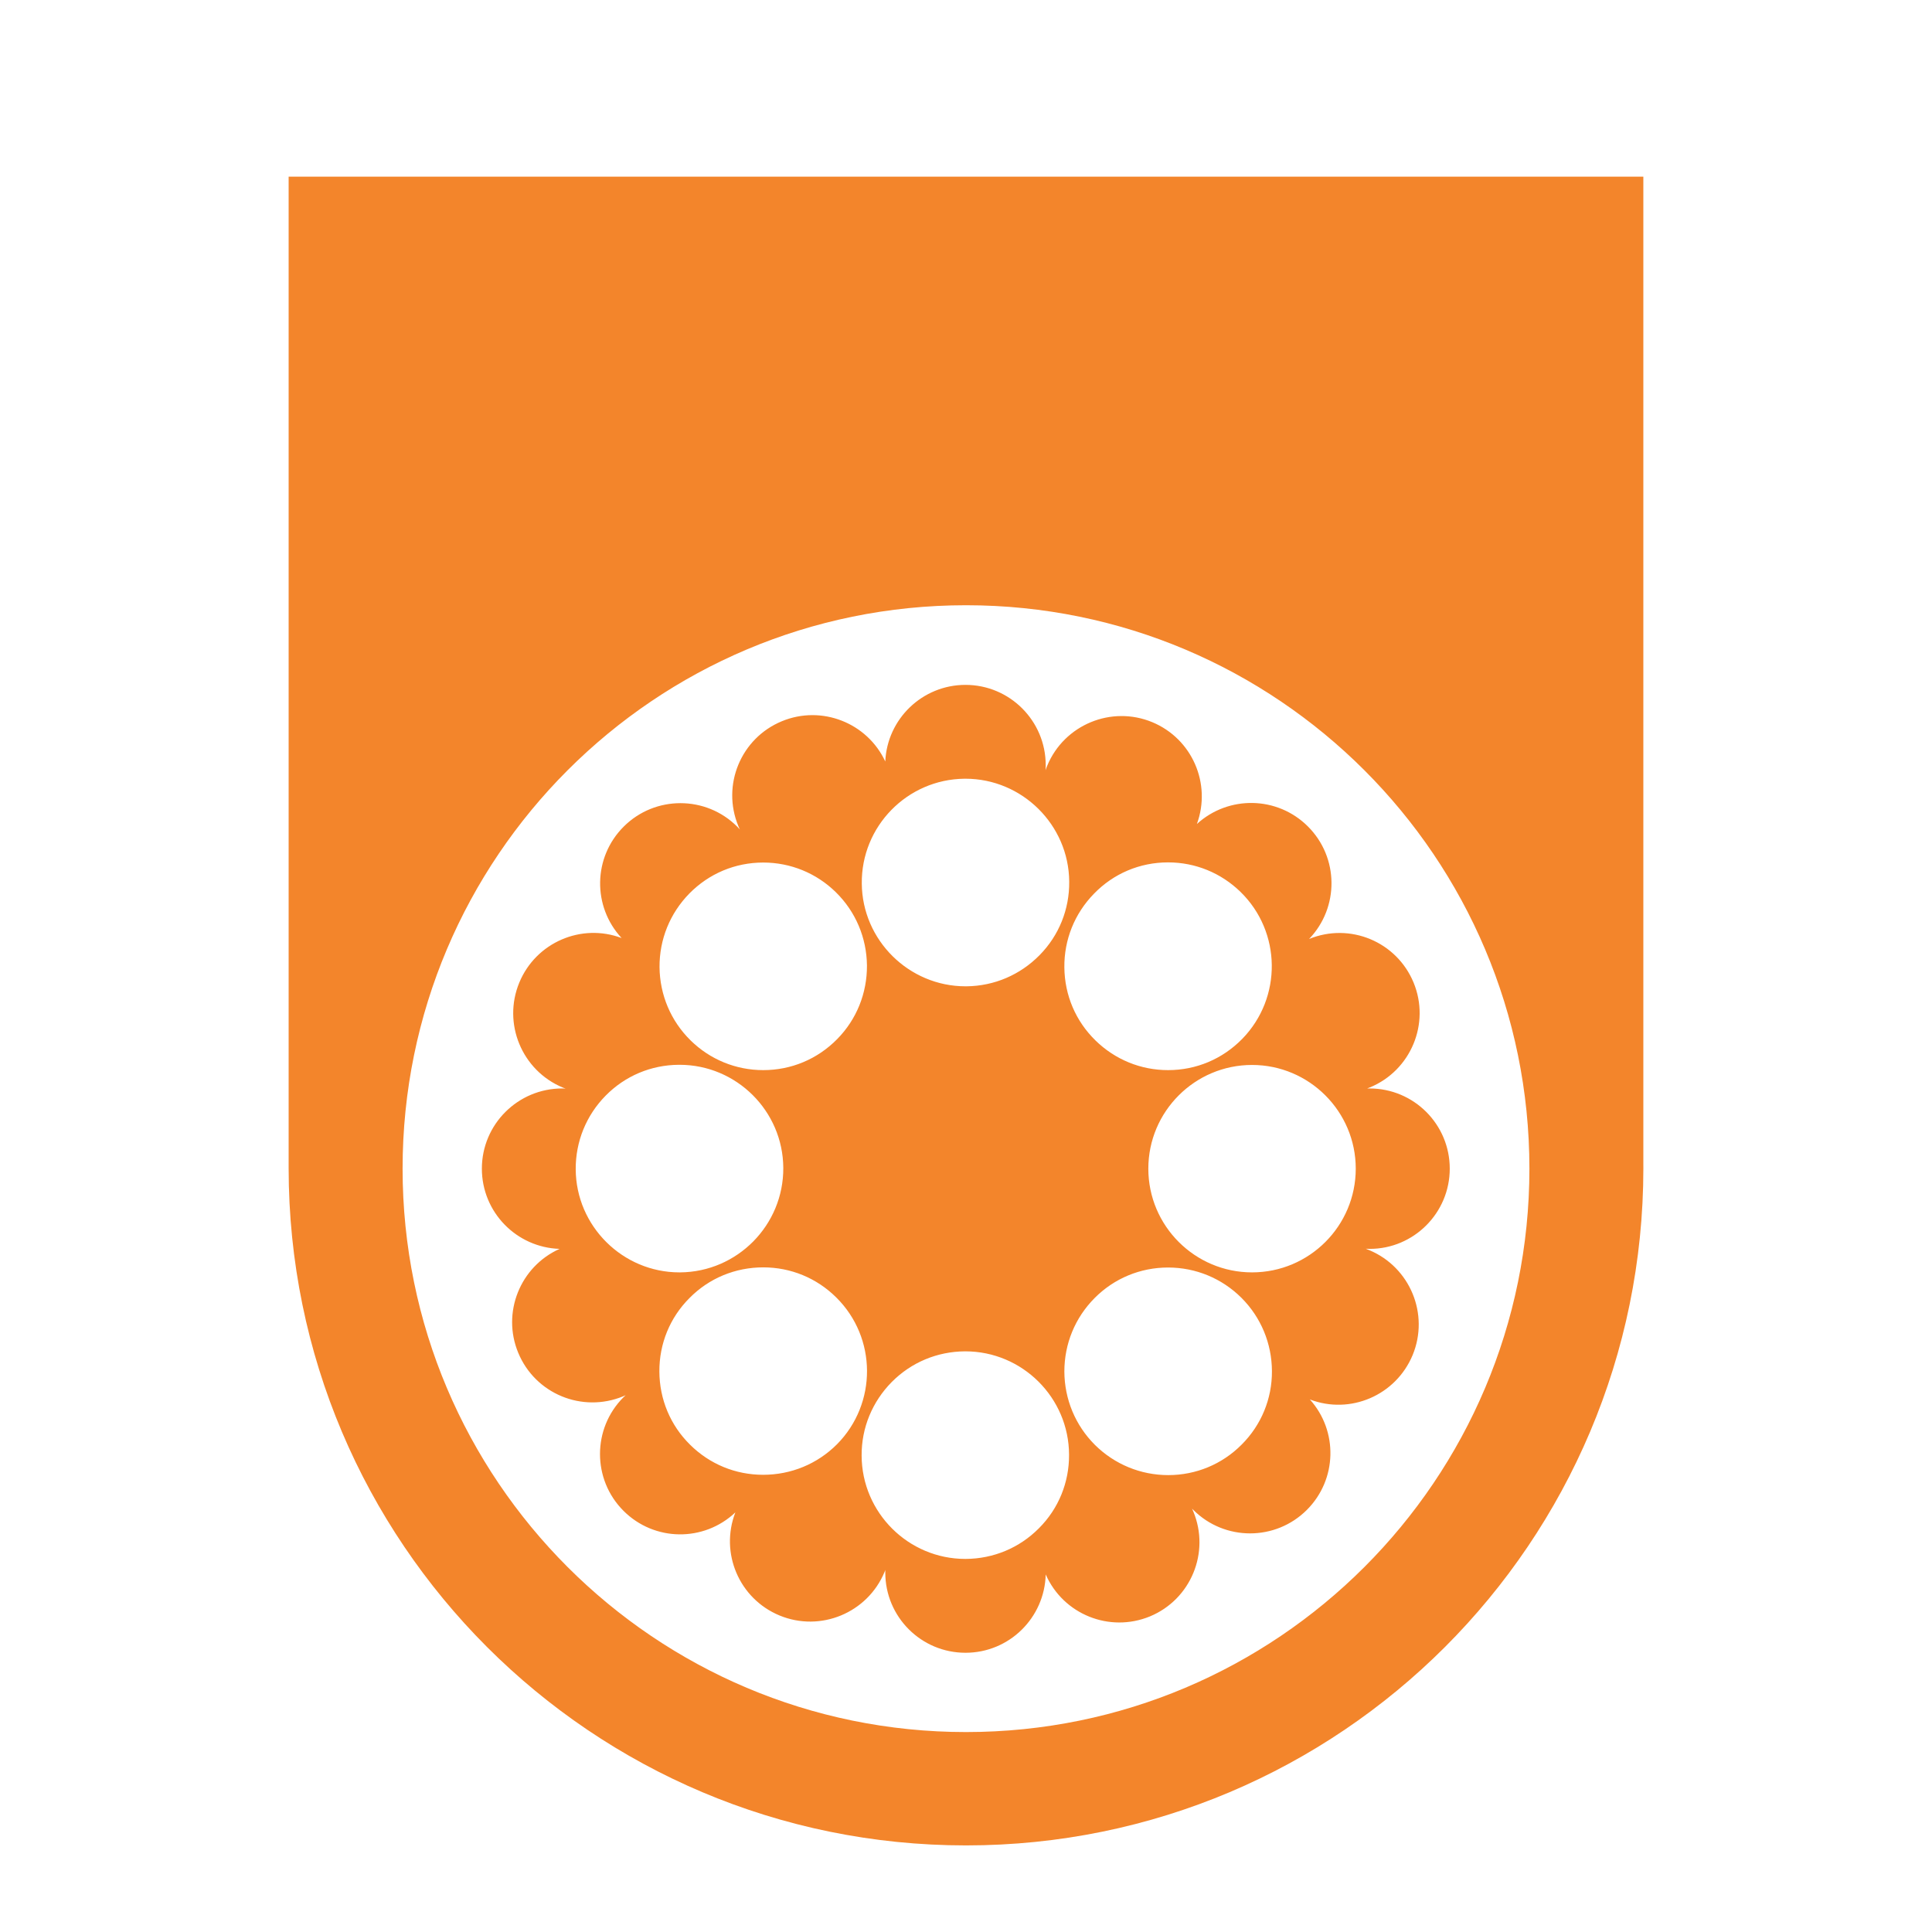
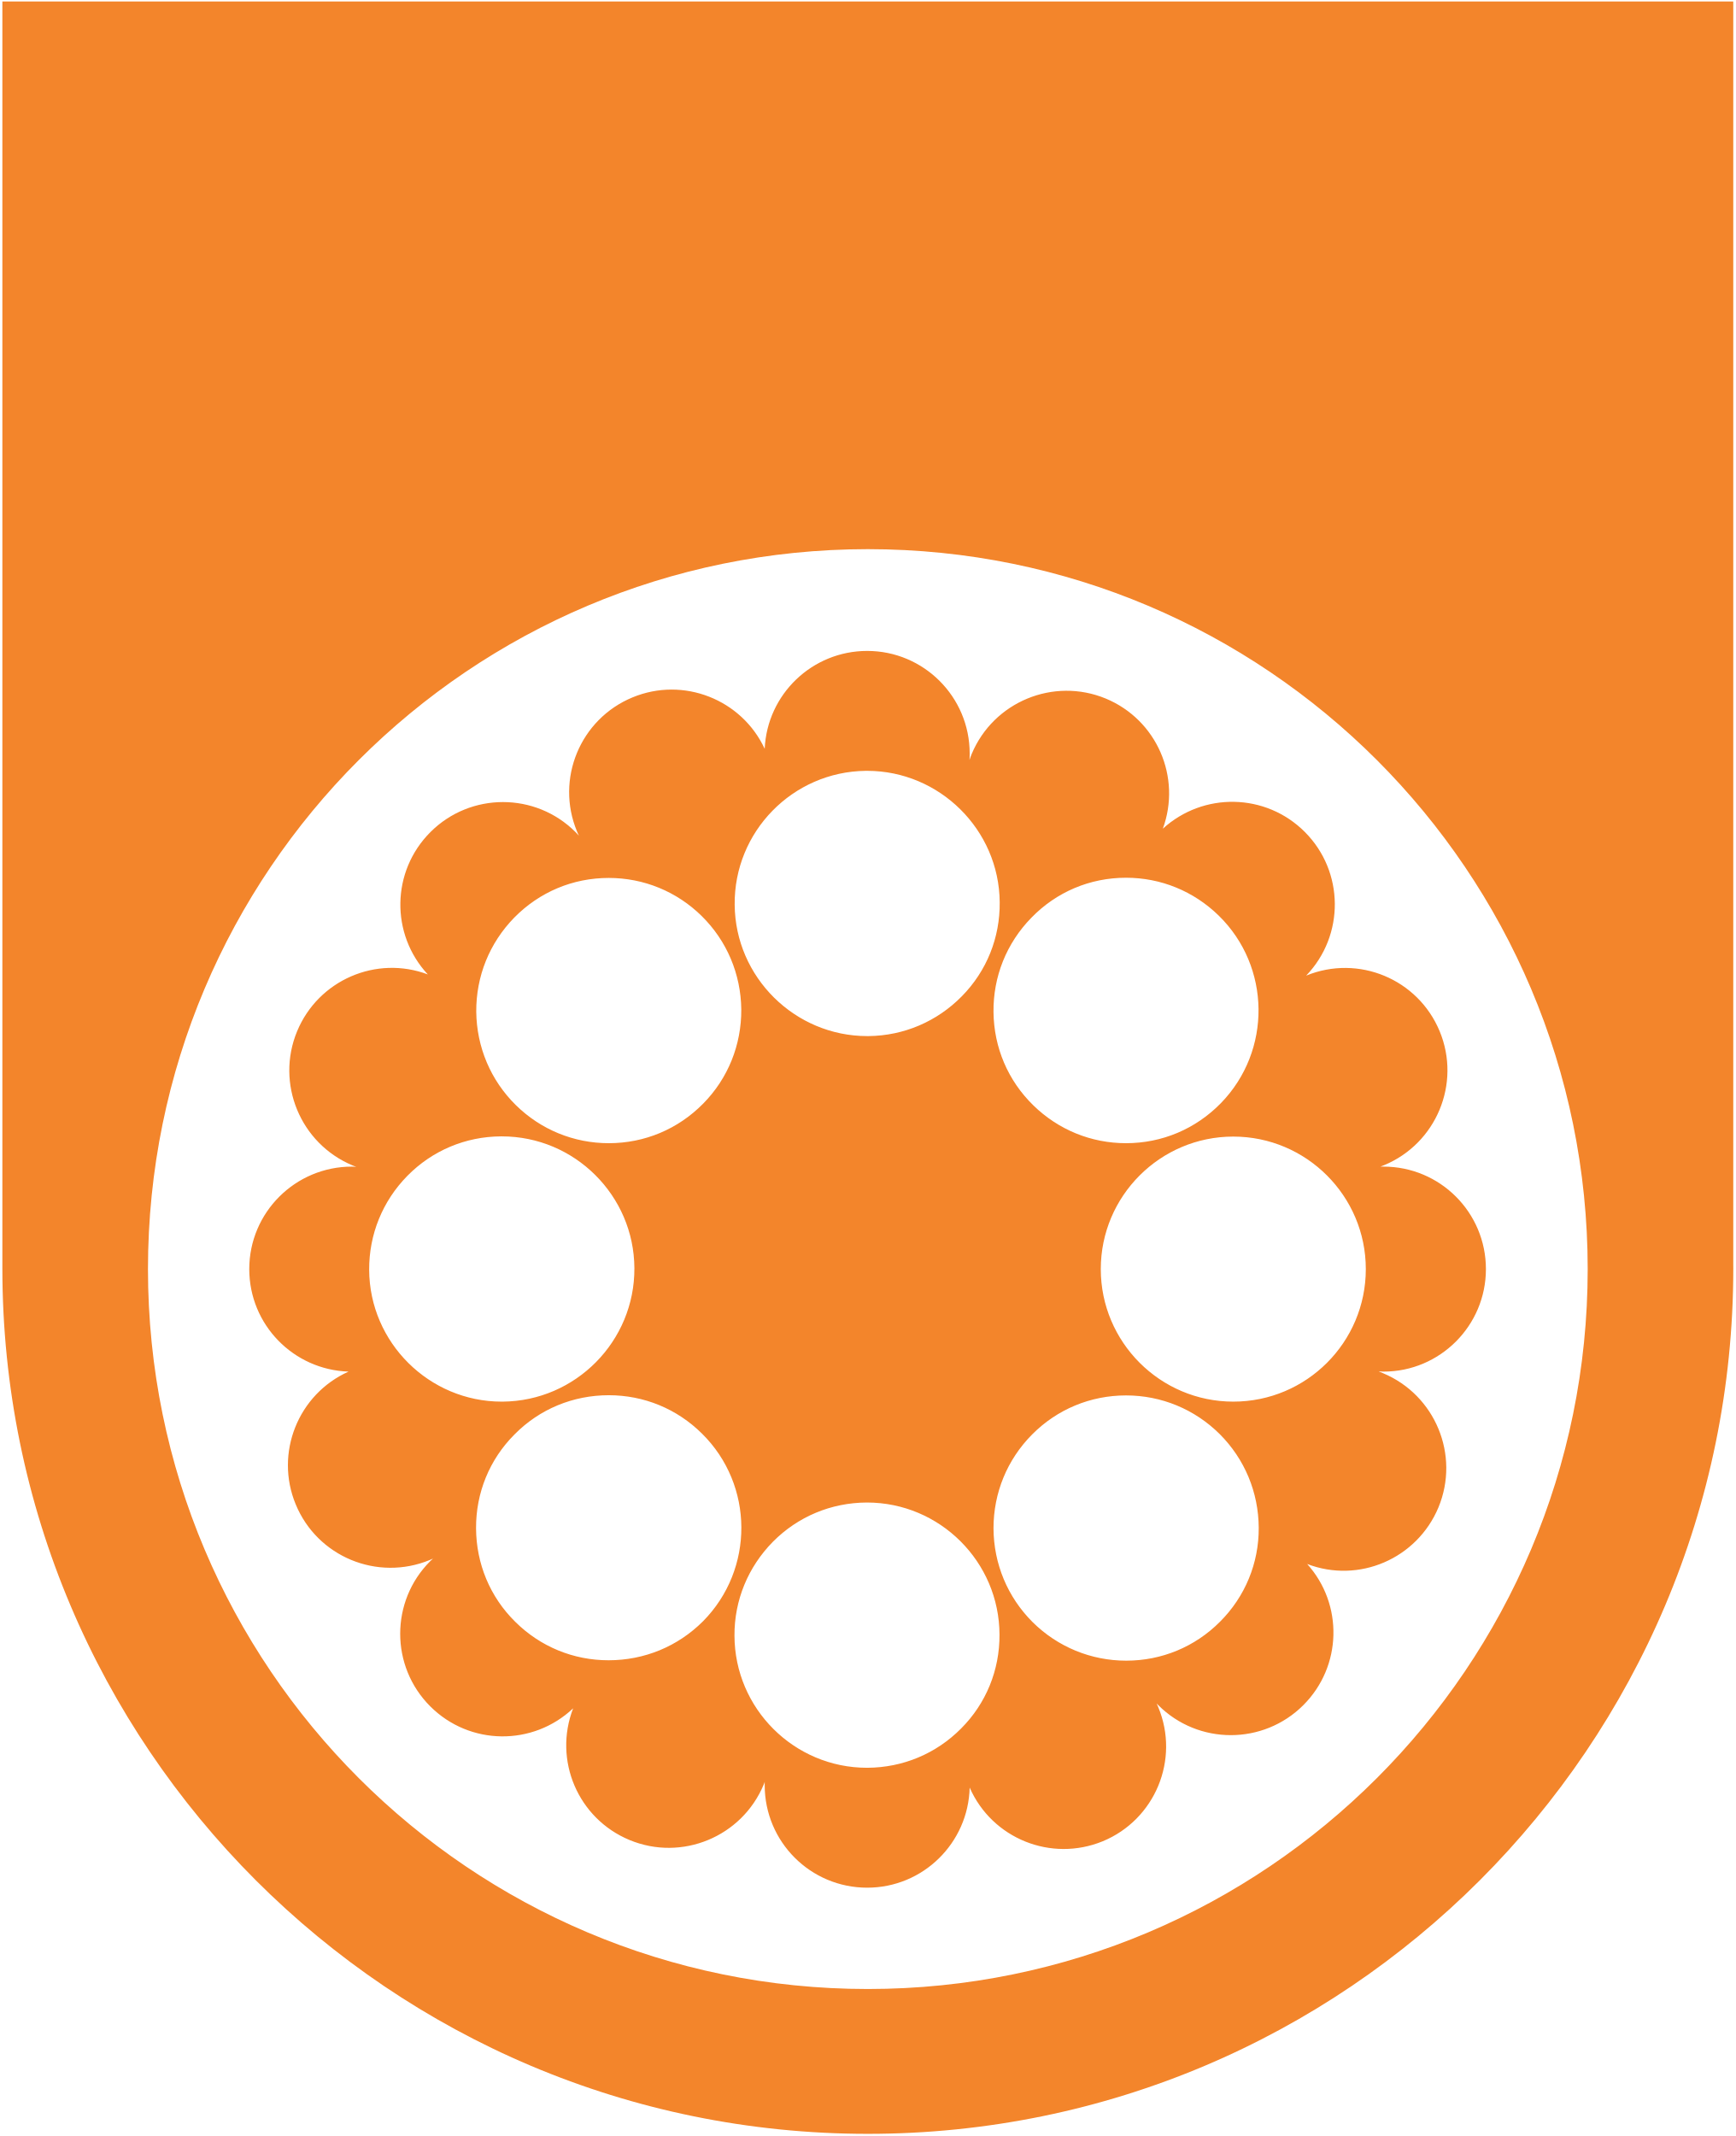
- <svg xmlns="http://www.w3.org/2000/svg" width="1024" height="1024" viewBox="0 0 1024 1024">
-   <path id="Path" fill="#f3852b" stroke="none" d="M 512 978.105 C 313.721 978.105 152.982 817.367 152.982 619.088 C 152.982 618.617 152.996 618.13 152.982 617.66 L 152.982 93.625 L 871.004 93.625 L 871.004 617.66 C 871.004 618.13 871.018 618.603 871.018 619.088 C 871.018 817.367 710.279 978.105 512 978.105 Z M 512 918.029 C 676.923 918.029 810.619 784.331 810.619 619.408 C 810.619 454.485 676.923 320.787 512 320.787 C 347.077 320.787 213.381 454.485 213.381 619.408 C 213.381 784.331 347.077 918.029 512 918.029 Z M 511.734 876 C 488.235 876 469.219 856.984 469.219 833.484 L 469.219 832.074 C 469.136 832.489 468.971 832.821 468.805 833.236 C 459.754 854.909 434.842 865.204 413.17 856.236 C 391.747 847.351 381.45 823.106 389.754 801.6 C 373.064 817.377 346.823 817.128 330.465 800.77 C 313.858 784.162 313.858 757.174 330.465 740.566 C 330.88 740.234 331.212 739.82 331.627 739.488 C 331.212 739.654 330.714 739.902 330.299 740.068 C 308.543 749.036 283.632 738.74 274.664 716.984 C 265.862 695.727 275.661 671.315 296.586 661.932 C 273.751 661.184 255.4 642.5 255.4 619.416 C 255.4 595.917 274.499 576.902 297.998 576.902 C 298.662 576.902 299.243 576.984 299.824 576.984 C 299.326 576.818 298.744 576.653 298.246 576.404 C 276.574 567.353 266.278 542.442 275.246 520.77 C 284.048 499.512 308.128 489.133 329.469 497.188 C 313.941 480.497 314.274 454.424 330.549 438.148 C 347.156 421.541 374.143 421.541 390.75 438.148 C 391.248 438.647 391.664 439.144 392.162 439.643 C 391.83 439.061 391.579 438.398 391.33 437.816 C 382.362 416.144 392.659 391.232 414.414 382.264 C 435.505 373.545 459.67 383.095 469.219 403.605 C 470.215 381.02 488.899 363 511.734 363 C 535.234 363 554.248 382.099 554.248 405.516 C 554.248 406.429 554.249 407.342 554.166 408.256 C 554.415 407.425 554.746 406.594 555.078 405.764 C 564.129 384.091 589.04 373.794 610.713 382.762 C 631.887 391.564 642.184 415.396 634.379 436.736 C 651.152 421.458 677.06 421.872 693.252 438.064 C 709.693 454.506 709.86 480.995 693.834 497.686 C 715.507 488.801 740.251 499.097 749.219 520.77 C 758.187 542.442 747.807 567.352 726.135 576.32 C 725.637 576.486 725.139 576.736 724.641 576.902 L 725.885 576.902 C 749.384 576.902 768.4 595.917 768.4 619.416 C 768.4 642.915 749.302 661.932 725.969 661.932 C 725.304 661.932 724.557 661.85 723.893 661.85 C 724.474 662.099 725.137 662.347 725.719 662.596 C 747.391 671.647 757.689 696.558 748.721 718.23 C 739.836 739.571 715.671 749.951 694.248 741.73 C 709.278 758.421 708.779 784.162 692.67 800.271 C 676.063 816.879 649.076 816.879 632.469 800.271 L 631.805 799.605 C 632.054 800.104 632.22 800.603 632.469 801.102 C 641.52 822.857 631.141 847.768 609.469 856.736 C 588.045 865.538 563.548 855.657 554.248 834.482 C 553.667 857.484 534.902 876 511.734 876 Z M 511.65 826.262 L 511.816 826.262 C 526.514 826.179 540.298 820.449 550.678 809.986 C 561.057 799.607 566.704 785.739 566.621 771.041 C 566.538 740.816 541.876 716.238 511.65 716.238 L 511.484 716.238 C 496.787 716.321 483.003 722.051 472.623 732.514 C 462.327 742.976 456.597 756.76 456.68 771.457 C 456.763 801.682 481.425 826.262 511.65 826.262 Z M 619.184 781.836 C 633.881 781.836 647.747 776.107 658.127 765.645 C 668.507 755.265 674.237 741.399 674.154 726.701 C 674.071 712.004 668.34 698.219 657.961 687.84 C 647.581 677.543 633.797 671.812 619.1 671.812 C 604.402 671.812 590.536 677.543 580.156 688.006 C 569.777 698.469 564.131 712.252 564.131 726.949 C 564.214 741.647 569.943 755.431 580.322 765.811 C 590.702 776.107 604.569 781.836 619.184 781.836 Z M 404.451 781.67 C 419.315 781.67 433.182 775.941 443.645 765.479 C 464.985 743.889 464.818 709.014 443.229 687.674 C 432.849 677.377 419.148 671.73 404.533 671.73 C 389.753 671.73 375.803 677.46 365.424 688.006 C 355.044 698.385 349.397 712.252 349.48 726.949 C 349.564 741.647 355.293 755.43 365.756 765.727 C 376.135 776.023 389.837 781.67 404.451 781.67 Z M 360.109 674.387 L 360.523 674.387 C 390.832 674.138 415.328 649.31 415.162 619.002 C 414.996 588.86 390.334 564.363 360.191 564.363 L 359.777 564.363 C 345.08 564.446 331.295 570.26 320.998 580.723 C 310.702 591.185 305.056 605.052 305.139 619.75 C 305.305 649.892 330.05 674.387 360.109 674.387 Z M 663.607 674.387 C 693.999 674.387 718.578 649.724 718.578 619.416 C 718.578 589.108 693.916 564.447 663.607 564.447 C 633.299 564.447 608.637 589.108 608.637 619.416 C 608.637 649.724 633.299 674.387 663.607 674.387 Z M 404.533 567.188 C 419.397 567.188 433.264 561.375 443.727 550.746 C 454.023 540.283 459.587 526.416 459.504 511.719 C 459.338 497.021 453.525 483.238 443.062 472.941 C 432.766 462.811 419.065 457.164 404.533 457.164 C 389.67 457.164 375.802 462.977 365.34 473.605 C 355.043 484.151 349.479 497.935 349.562 512.633 C 349.729 527.33 355.541 541.114 366.004 551.41 C 376.3 561.541 390.002 567.188 404.533 567.188 Z M 619.1 567.188 C 634.046 567.188 647.996 561.292 658.459 550.58 C 679.633 528.825 679.219 493.948 657.547 472.773 C 647.167 462.643 633.548 457.08 619.1 457.08 C 604.153 457.08 590.204 462.976 579.824 473.688 C 569.528 484.233 563.965 498.101 564.131 512.799 C 564.297 527.496 570.109 541.196 580.654 551.492 C 591.034 561.623 604.651 567.188 619.1 567.188 Z M 511.734 522.762 L 512.314 522.762 C 527.012 522.596 540.713 516.701 551.01 506.238 C 561.306 495.776 566.871 481.908 566.705 467.211 C 566.456 437.152 541.711 412.738 511.734 412.738 L 511.152 412.738 C 480.844 413.07 456.432 437.983 456.764 468.291 C 457.013 498.35 481.758 522.762 511.734 522.762 Z" />
+ <svg xmlns="http://www.w3.org/2000/svg" width="720" height="886" viewBox="0 0 720 886">
+   <path id="Path" fill="#f3852b" stroke="none" d="M 360 885.105 C 161.721 885.105 0.982 724.367 0.982 526.088 C 0.982 525.617 0.996 525.13 0.982 524.66 L 0.982 0.625 L 719.004 0.625 L 719.004 524.66 C 719.004 525.13 719.018 525.603 719.018 526.088 C 719.018 724.367 558.279 885.105 360 885.105 Z M 360 825.029 C 524.923 825.029 658.619 691.331 658.619 526.408 C 658.619 361.485 524.923 227.787 360 227.787 C 195.077 227.787 61.381 361.485 61.381 526.408 C 61.381 691.331 195.077 825.029 360 825.029 Z M 359.734 783 C 336.235 783 317.219 763.984 317.219 740.484 L 317.219 739.074 C 317.136 739.489 316.971 739.821 316.805 740.236 C 307.754 761.909 282.842 772.204 261.17 763.236 C 239.747 754.351 229.45 730.106 237.754 708.6 C 221.064 724.377 194.823 724.128 178.465 707.77 C 161.858 691.162 161.858 664.174 178.465 647.566 C 178.88 647.234 179.212 646.82 179.627 646.488 C 179.212 646.654 178.714 646.902 178.299 647.068 C 156.543 656.036 131.632 645.74 122.664 623.984 C 113.862 602.727 123.661 578.315 144.586 568.932 C 121.751 568.184 103.4 549.5 103.4 526.416 C 103.4 502.917 122.499 483.902 145.998 483.902 C 146.662 483.902 147.243 483.984 147.824 483.984 C 147.326 483.818 146.744 483.653 146.246 483.404 C 124.574 474.353 114.278 449.442 123.246 427.77 C 132.048 406.512 156.128 396.133 177.469 404.188 C 161.941 387.497 162.274 361.424 178.549 345.148 C 195.156 328.541 222.143 328.541 238.75 345.148 C 239.248 345.647 239.664 346.144 240.162 346.643 C 239.83 346.061 239.579 345.398 239.33 344.816 C 230.362 323.144 240.659 298.232 262.414 289.264 C 283.505 280.545 307.67 290.095 317.219 310.605 C 318.215 288.02 336.899 270 359.734 270 C 383.234 270 402.248 289.099 402.248 312.516 C 402.248 313.429 402.249 314.342 402.166 315.256 C 402.415 314.425 402.746 313.594 403.078 312.764 C 412.129 291.091 437.04 280.794 458.713 289.762 C 479.887 298.564 490.184 322.396 482.379 343.736 C 499.152 328.458 525.06 328.872 541.252 345.064 C 557.693 361.506 557.86 387.995 541.834 404.686 C 563.507 395.801 588.251 406.097 597.219 427.77 C 606.187 449.442 595.807 474.352 574.135 483.32 C 573.637 483.486 573.139 483.736 572.641 483.902 L 573.885 483.902 C 597.384 483.902 616.4 502.917 616.4 526.416 C 616.4 549.915 597.302 568.932 573.969 568.932 C 573.304 568.932 572.557 568.85 571.893 568.85 C 572.474 569.099 573.137 569.347 573.719 569.596 C 595.391 578.647 605.689 603.558 596.721 625.23 C 587.836 646.571 563.671 656.951 542.248 648.73 C 557.278 665.421 556.779 691.162 540.67 707.271 C 524.063 723.879 497.076 723.879 480.469 707.271 L 479.805 706.605 C 480.054 707.104 480.22 707.603 480.469 708.102 C 489.52 729.857 479.141 754.768 457.469 763.736 C 436.045 772.538 411.548 762.657 402.248 741.482 C 401.667 764.484 382.902 783 359.734 783 Z M 359.65 733.262 L 359.816 733.262 C 374.514 733.179 388.298 727.449 398.678 716.986 C 409.057 706.607 414.704 692.739 414.621 678.041 C 414.538 647.816 389.876 623.238 359.65 623.238 L 359.484 623.238 C 344.787 623.321 331.003 629.051 320.623 639.514 C 310.327 649.976 304.597 663.76 304.68 678.457 C 304.763 708.682 329.425 733.262 359.65 733.262 Z M 467.184 688.836 C 481.881 688.836 495.747 683.107 506.127 672.645 C 516.507 662.265 522.237 648.399 522.154 633.701 C 522.071 619.004 516.34 605.219 505.961 594.84 C 495.581 584.543 481.797 578.812 467.1 578.812 C 452.402 578.812 438.536 584.543 428.156 595.006 C 417.777 605.469 412.131 619.252 412.131 633.949 C 412.214 648.647 417.943 662.431 428.322 672.811 C 438.702 683.107 452.569 688.836 467.184 688.836 Z M 252.451 688.67 C 267.315 688.67 281.182 682.941 291.645 672.479 C 312.985 650.889 312.818 616.014 291.229 594.674 C 280.849 584.377 267.148 578.73 252.533 578.73 C 237.753 578.73 223.803 584.46 213.424 595.006 C 203.044 605.385 197.397 619.252 197.48 633.949 C 197.564 648.647 203.293 662.43 213.756 672.727 C 224.135 683.023 237.837 688.67 252.451 688.67 Z M 208.109 581.387 L 208.523 581.387 C 238.832 581.138 263.328 556.31 263.162 526.002 C 262.996 495.86 238.334 471.363 208.191 471.363 L 207.777 471.363 C 193.08 471.446 179.295 477.26 168.998 487.723 C 158.702 498.185 153.056 512.052 153.139 526.75 C 153.305 556.892 178.05 581.387 208.109 581.387 Z M 511.607 581.387 C 541.999 581.387 566.578 556.724 566.578 526.416 C 566.578 496.108 541.916 471.447 511.607 471.447 C 481.299 471.447 456.637 496.108 456.637 526.416 C 456.637 556.724 481.299 581.387 511.607 581.387 Z M 252.533 474.188 C 267.397 474.188 281.264 468.375 291.727 457.746 C 302.023 447.283 307.587 433.416 307.504 418.719 C 307.338 404.021 301.525 390.238 291.062 379.941 C 280.766 369.811 267.065 364.164 252.533 364.164 C 237.67 364.164 223.802 369.977 213.34 380.605 C 203.043 391.151 197.479 404.935 197.562 419.633 C 197.729 434.33 203.541 448.114 214.004 458.41 C 224.3 468.541 238.002 474.188 252.533 474.188 Z M 467.1 474.188 C 482.046 474.188 495.996 468.292 506.459 457.58 C 527.633 435.825 527.219 400.948 505.547 379.773 C 495.167 369.643 481.548 364.08 467.1 364.08 C 452.153 364.08 438.204 369.976 427.824 380.688 C 417.528 391.233 411.965 405.101 412.131 419.799 C 412.297 434.496 418.109 448.196 428.654 458.492 C 439.034 468.623 452.651 474.188 467.1 474.188 Z M 359.734 429.762 L 360.314 429.762 C 375.012 429.596 388.713 423.701 399.01 413.238 C 409.306 402.776 414.871 388.908 414.705 374.211 C 414.456 344.152 389.711 319.738 359.734 319.738 L 359.152 319.738 C 328.844 320.07 304.432 344.983 304.764 375.291 C 305.013 405.35 329.758 429.762 359.734 429.762 Z" />
</svg>
